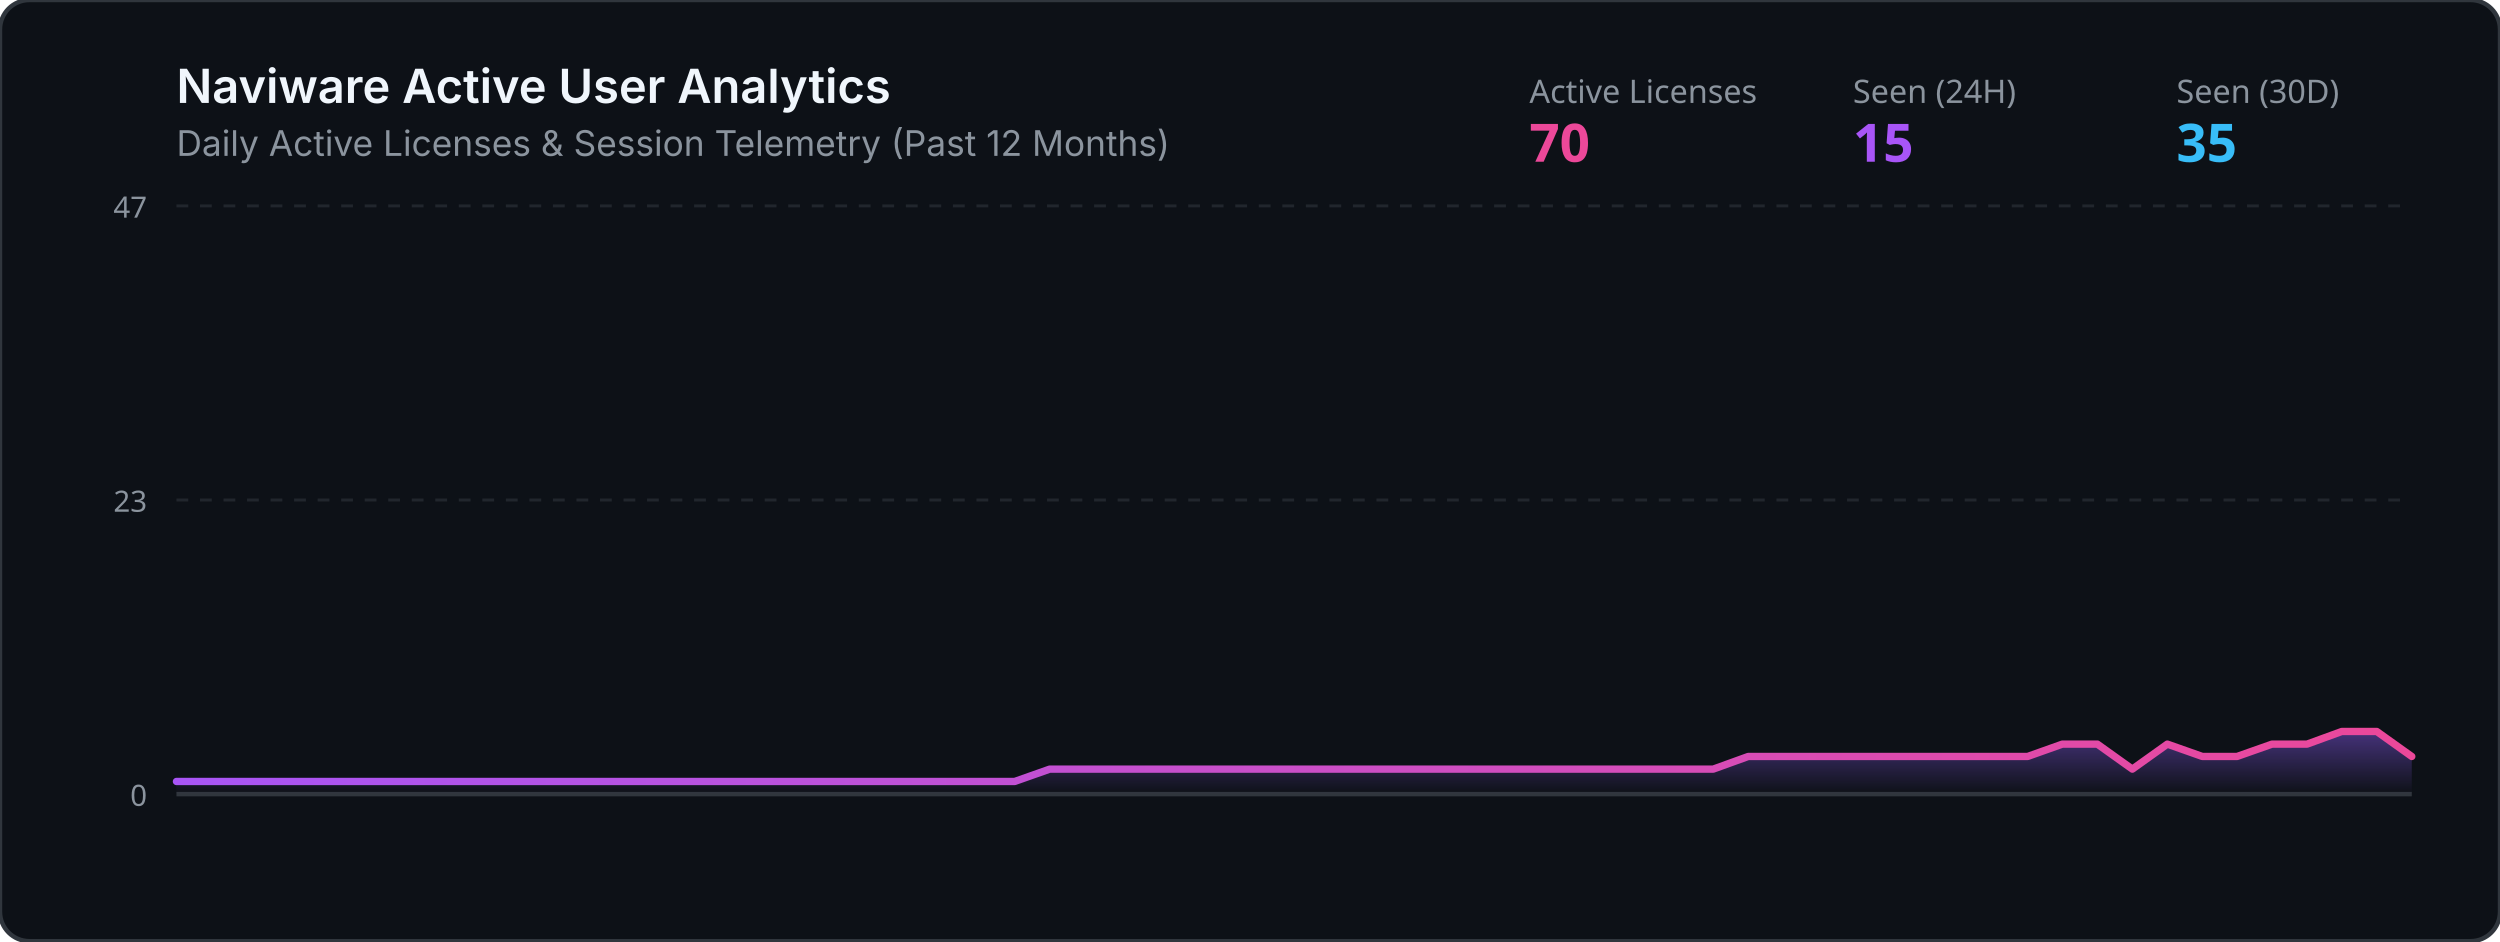
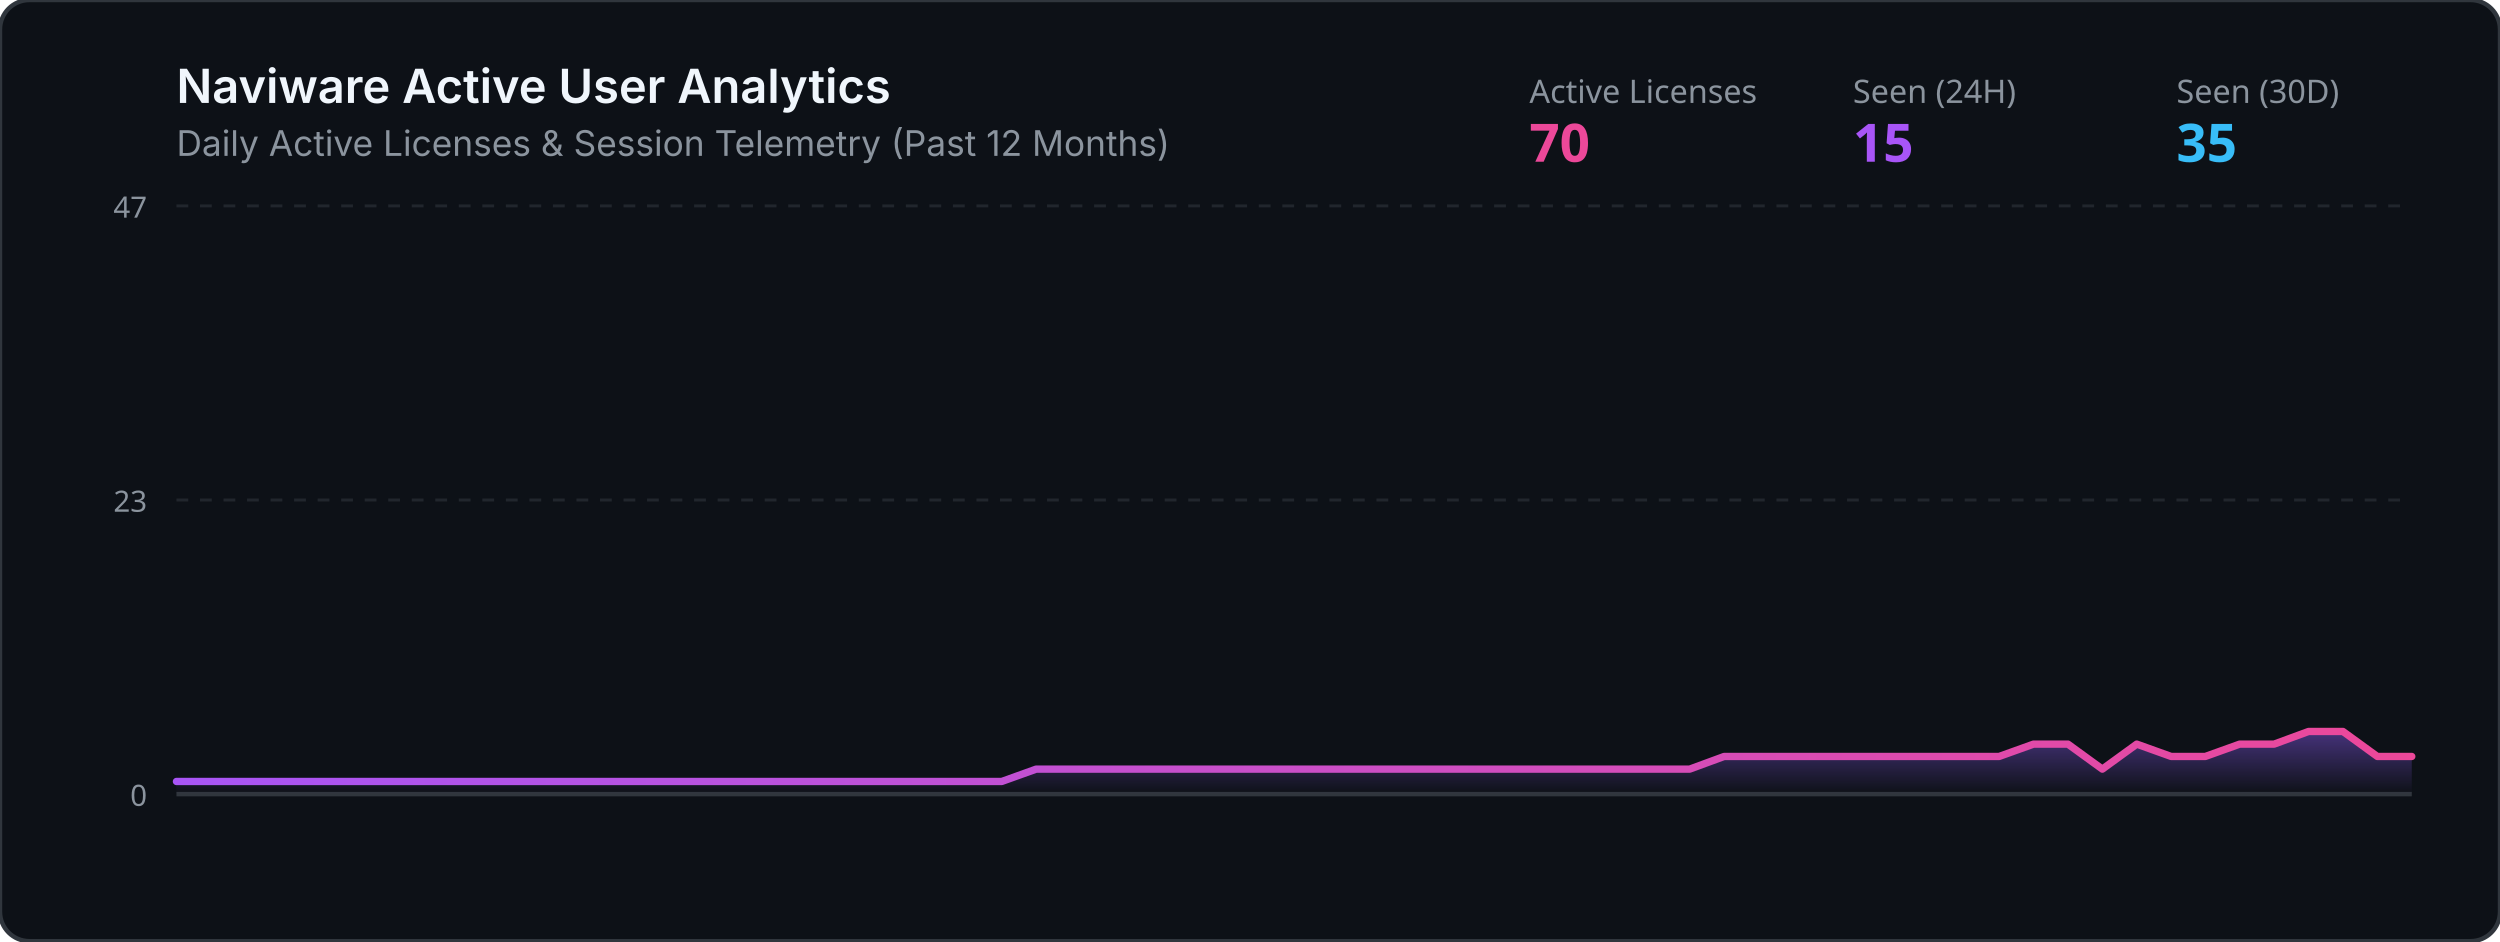
<svg xmlns="http://www.w3.org/2000/svg" viewBox="0 0 850 320" width="100%" height="320">
  <defs>
    <linearGradient id="grad" x1="0%" y1="0%" x2="0%" y2="100%">
      <stop offset="0%" stop-color="#8b5cf6" stop-opacity="0.45" />
      <stop offset="100%" stop-color="#8b5cf6" stop-opacity="0.0" />
    </linearGradient>
    <linearGradient id="lineGrad" x1="0%" y1="0%" x2="100%" y2="0%">
      <stop offset="0%" stop-color="#a855f7" />
      <stop offset="100%" stop-color="#ec4899" />
    </linearGradient>
  </defs>
  <rect width="850" height="320" rx="10" fill="#0d1117" stroke="#30363d" stroke-width="1.5" />
  <text x="60" y="35" fill="#f0f6fc" font-family="-apple-system,BlinkMacSystemFont,Segoe UI,sans-serif" font-size="16" font-weight="600">Naviware Active User Analytics</text>
  <text x="60" y="53" fill="#8b949e" font-family="-apple-system,BlinkMacSystemFont,Segoe UI,sans-serif" font-size="12">Daily Active Licenses &amp; Session Telemetry (Past 12 Months)</text>
  <text x="520" y="35" fill="#8b949e" font-family="sans-serif" font-size="11">Active Licenses</text>
  <text x="520" y="55" fill="#ec4899" font-family="sans-serif" font-size="18" font-weight="bold">70</text>
  <text x="630" y="35" fill="#8b949e" font-family="sans-serif" font-size="11">Seen (24H)</text>
  <text x="630" y="55" fill="#a855f7" font-family="sans-serif" font-size="18" font-weight="bold">15</text>
  <text x="740" y="35" fill="#8b949e" font-family="sans-serif" font-size="11">Seen (30D)</text>
  <text x="740" y="55" fill="#38bdf8" font-family="sans-serif" font-size="18" font-weight="bold">35</text>
  <line x1="60" y1="70" x2="820" y2="70" stroke="#21262d" stroke-width="1" stroke-dasharray="4" />
  <line x1="60" y1="170.0" x2="820" y2="170.0" stroke="#21262d" stroke-width="1" stroke-dasharray="4" />
  <line x1="60" y1="270" x2="820" y2="270" stroke="#30363d" stroke-width="1.5" />
  <text x="50" y="74" fill="#8b949e" font-family="sans-serif" font-size="10" text-anchor="end">47</text>
  <text x="50" y="174.0" fill="#8b949e" font-family="sans-serif" font-size="10" text-anchor="end">23</text>
  <text x="50" y="274" fill="#8b949e" font-family="sans-serif" font-size="10" text-anchor="end">0</text>
-   <polygon points="60,270 60.0,265.7 71.9,265.7 83.8,265.7 95.6,265.7 107.5,265.7 119.4,265.7 131.2,265.7 143.1,265.7 155.0,265.7 166.9,265.7 178.8,265.7 190.6,265.7 202.5,265.7 214.4,265.7 226.2,265.7 238.1,265.7 250.0,265.7 261.9,265.7 273.8,265.7 285.6,265.7 297.5,265.7 309.4,265.7 321.2,265.7 333.1,265.7 345.0,265.7 356.9,261.5 368.8,261.5 380.6,261.5 392.5,261.5 404.4,261.5 416.2,261.5 428.1,261.5 440.0,261.5 451.9,261.5 463.8,261.5 475.6,261.5 487.5,261.5 499.4,261.5 511.2,261.5 523.1,261.5 535.0,261.5 546.9,261.5 558.8,261.5 570.6,261.5 582.5,261.5 594.4,257.2 606.2,257.2 618.1,257.2 630.0,257.2 641.9,257.2 653.8,257.2 665.6,257.2 677.5,257.2 689.4,257.2 701.2,253.0 713.1,253.0 725.0,261.5 736.9,253.0 748.8,257.2 760.6,257.2 772.5,253.0 784.4,253.0 796.2,248.7 808.1,248.7 820.0,257.2 820,270" fill="url(#grad)" />
-   <polyline points="60.0,265.7 71.9,265.7 83.8,265.7 95.6,265.7 107.5,265.7 119.4,265.7 131.2,265.7 143.1,265.7 155.0,265.7 166.9,265.7 178.8,265.7 190.6,265.7 202.5,265.7 214.4,265.7 226.2,265.7 238.1,265.7 250.0,265.7 261.9,265.7 273.8,265.7 285.6,265.7 297.5,265.7 309.4,265.7 321.2,265.7 333.1,265.7 345.0,265.7 356.9,261.5 368.8,261.5 380.6,261.5 392.5,261.5 404.4,261.5 416.2,261.5 428.1,261.5 440.0,261.5 451.9,261.5 463.8,261.5 475.6,261.5 487.5,261.5 499.4,261.5 511.2,261.5 523.1,261.5 535.0,261.5 546.9,261.5 558.8,261.5 570.6,261.5 582.5,261.5 594.4,257.2 606.2,257.2 618.1,257.2 630.0,257.2 641.9,257.2 653.8,257.2 665.6,257.2 677.5,257.2 689.4,257.2 701.2,253.0 713.1,253.0 725.0,261.5 736.9,253.0 748.8,257.2 760.6,257.2 772.5,253.0 784.4,253.0 796.2,248.7 808.1,248.7 820.0,257.2" fill="none" stroke="url(#lineGrad)" stroke-width="2.5" stroke-linecap="round" stroke-linejoin="round" />
+   <polygon points="60,270 60.0,265.7 71.7,265.7 83.4,265.7 95.1,265.7 106.8,265.7 118.5,265.7 130.2,265.7 141.8,265.7 153.5,265.7 165.2,265.7 176.9,265.7 188.6,265.7 200.3,265.7 212.0,265.7 223.7,265.7 235.4,265.7 247.1,265.7 258.8,265.7 270.5,265.7 282.2,265.7 293.8,265.7 305.5,265.7 317.2,265.7 328.9,265.7 340.6,265.7 352.3,261.5 364.0,261.5 375.7,261.5 387.4,261.5 399.1,261.5 410.8,261.5 422.5,261.5 434.2,261.5 445.8,261.5 457.5,261.5 469.2,261.5 480.9,261.5 492.6,261.5 504.3,261.5 516.0,261.5 527.7,261.5 539.4,261.5 551.1,261.5 562.8,261.5 574.5,261.5 586.2,257.2 597.8,257.2 609.5,257.2 621.2,257.2 632.9,257.2 644.6,257.2 656.3,257.2 668.0,257.2 679.7,257.2 691.4,253.0 703.1,253.0 714.8,261.5 726.5,253.0 738.2,257.2 749.8,257.2 761.5,253.0 773.2,253.0 784.9,248.7 796.6,248.7 808.3,257.2 820.0,257.2 820,270" fill="url(#grad)" />
+   <polyline points="60.0,265.7 71.7,265.7 83.4,265.7 95.1,265.7 106.8,265.7 118.5,265.7 130.2,265.7 141.8,265.7 153.5,265.7 165.2,265.7 176.9,265.7 188.6,265.7 200.3,265.7 212.0,265.7 223.7,265.7 235.4,265.7 247.1,265.7 258.8,265.7 270.5,265.7 282.2,265.7 293.8,265.7 305.5,265.7 317.2,265.7 328.9,265.7 340.6,265.7 352.3,261.5 364.0,261.5 375.7,261.5 387.4,261.5 399.1,261.5 410.8,261.5 422.5,261.5 434.2,261.5 445.8,261.5 457.5,261.5 469.2,261.5 480.9,261.5 492.6,261.5 504.3,261.5 516.0,261.5 527.7,261.5 539.4,261.5 551.1,261.5 562.8,261.5 574.5,261.5 586.2,257.2 597.8,257.2 609.5,257.2 621.2,257.2 632.9,257.2 644.6,257.2 656.3,257.2 668.0,257.2 679.7,257.2 691.4,253.0 703.1,253.0 714.8,261.5 726.5,253.0 738.2,257.2 749.8,257.2 761.5,253.0 773.2,253.0 784.9,248.7 796.6,248.7 808.3,257.2 820.0,257.2" fill="none" stroke="url(#lineGrad)" stroke-width="2.5" stroke-linecap="round" stroke-linejoin="round" />
</svg>
